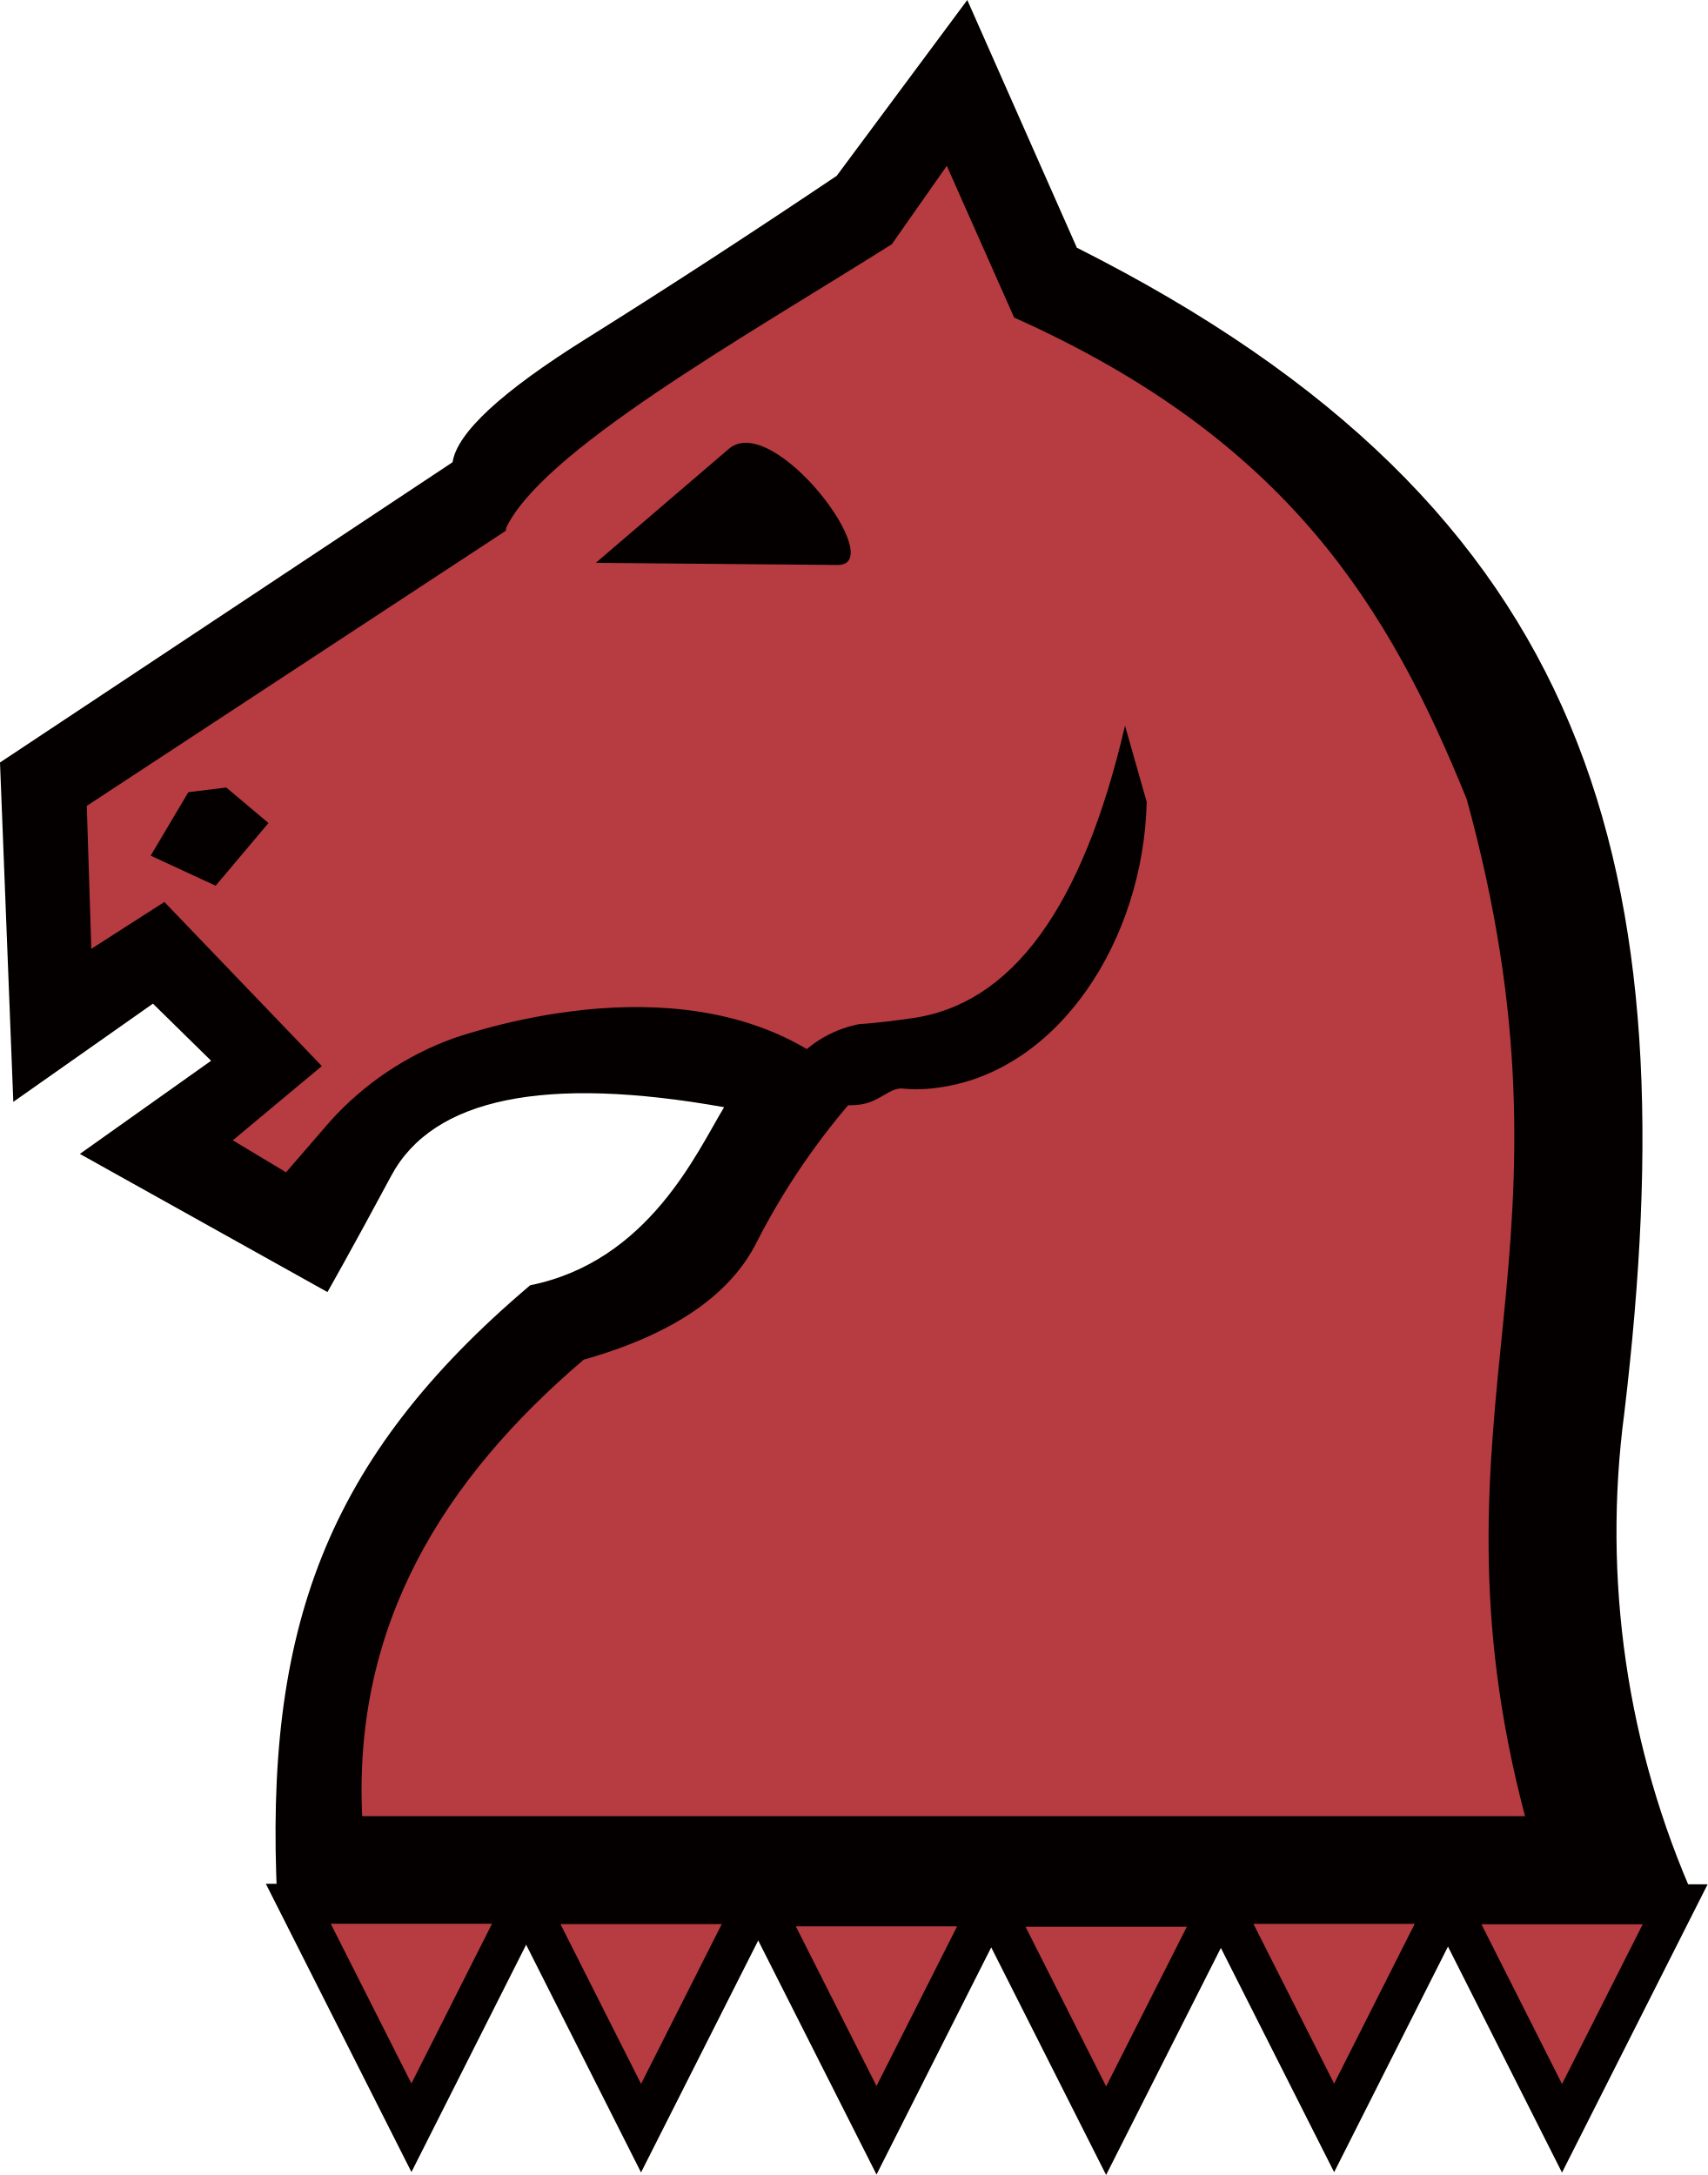
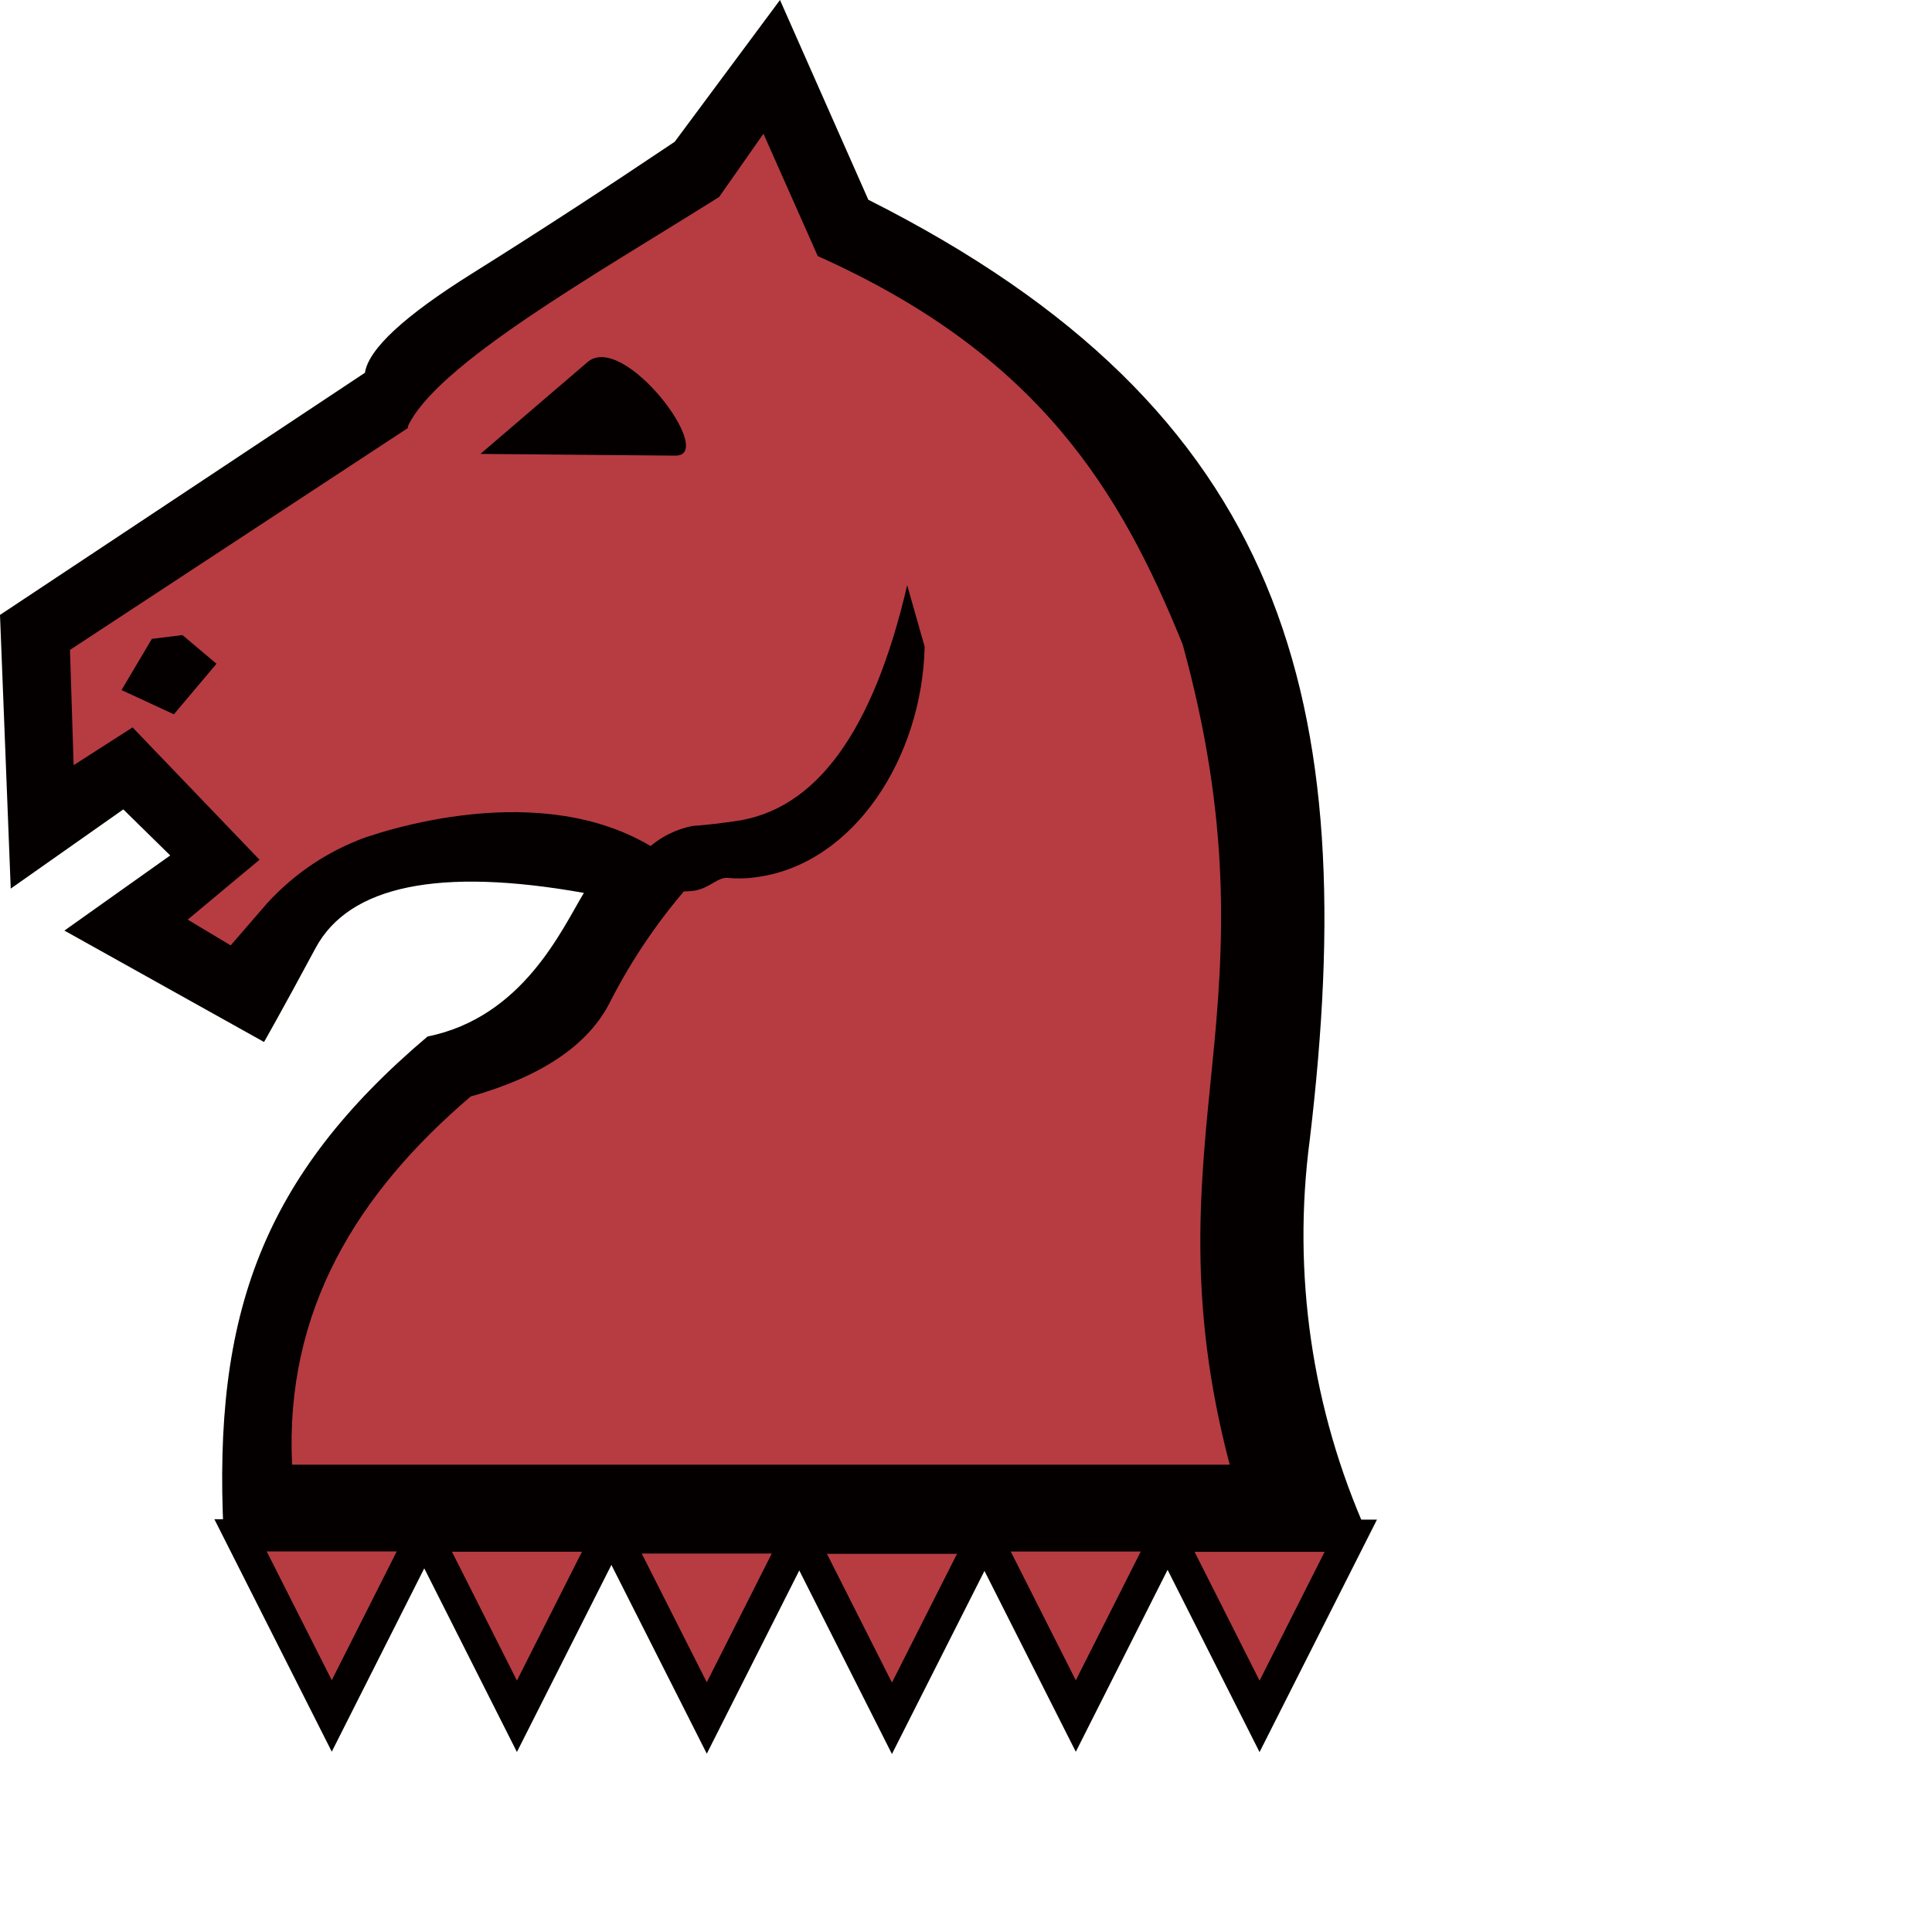
- <svg xmlns="http://www.w3.org/2000/svg" viewBox="0 0 128.28 163.42">
+ <svg xmlns="http://www.w3.org/2000/svg" viewBox="0 0 180 180">
  <defs>
    <style>.cls-1,.cls-2{fill:#b63c41;}.cls-1{stroke:#040000;stroke-miterlimit:10;stroke-width:3px;}.cls-3{fill:#040000;}</style>
  </defs>
-   <g id="图层_2" data-name="图层 2">
-     <g id="图层_1-2" data-name="图层 1">
+   <g id="Layer_2" data-name="Layer 2">
+     <g id="Layer_1-2" data-name="Layer 1">
      <polygon class="cls-1" points="30.91 159.87 39.4 143.04 22.41 143.04 30.91 159.87" />
      <polygon class="cls-1" points="48.16 159.9 56.66 143.07 39.67 143.07 48.16 159.9" />
      <polygon class="cls-1" points="65.85 160.06 74.34 143.24 57.35 143.24 65.85 160.06" />
      <polygon class="cls-1" points="83.1 160.09 91.6 143.27 74.61 143.27 83.1 160.09" />
      <polygon class="cls-1" points="100.23 159.88 108.72 143.05 91.73 143.05 100.23 159.88" />
      <polygon class="cls-1" points="117.35 159.91 125.85 143.08 108.86 143.08 117.35 159.91" />
      <path class="cls-2" d="M25.79,140c-.71-15,3.89-28.1,14.88-37.48,7-2,10.2-4.8,12.25-9a44.38,44.38,0,0,1,7-10.75c-9.55-9.91-19.32-2.4-25.75-.25-4.2,1.7-6.65,2.63-8.89,5.31l-3.48,4-6.13-4.71,7-5.8-11.23-10L5.72,75,4.27,61,37,39.45c2.59-6.07,18.49-15,30.28-22.42l4.43-6.16,5.27,11.87c21.35,9.56,29.29,22.69,35.37,37.7,4.73,17.23,3.92,29.2,2.86,40.82s-2.5,22.95,1.69,38.76Z" />
      <path class="cls-3" d="M14.15,59.52,17,59.17l3.17,2.67L16.2,66.55l-4.88-2.26ZM62.94,42.45l-18.18-.16,10-8.57C58.14,30.88,66.8,42.45,62.94,42.45Zm-25-2.57L34,34.73c.34-2.22,3.69-5.31,10-9.26s12.52-8,18.86-12.26L72.67,0,80.9,18.61c39.07,19.68,46,46.68,41.13,87.56a67.91,67.91,0,0,0,5.32,36.62H20.83c-1-20.32,3.61-33.19,19-46.22,8.91-1.8,12.52-10,14.57-13.38-13.46-2.4-21.87-.69-25,5.14s-4.8,8.75-4.8,8.75L6,86.7l9.86-7-4.37-4.29L1,82.79,0,57.29,34,34.73s3.38-1.15,4-.38,0,5.53,0,5.53L6.52,60.55l.34,10.74,5.49-3.52L24.18,80.1l-6.69,5.58,4,2.4,3.34-3.86A23,23,0,0,1,34.1,78c6.17-2.06,21.35-5.49,30.53,4a53.26,53.26,0,0,0-7.78,11.33q-3,6-13,8.83c-10.55,9-17.32,19.9-16.64,34.3h87.36c-4-15.17-2.75-26.07-1.63-37.21s1.8-22.65-2.75-39.2c-5.83-14.4-13.46-27-34-36.19l-5.06-11.4L67,18.35c-11.3,7.12-26.59,15.7-29.07,21.53Z" />
      <path class="cls-3" d="M60,79.39c-.91,1,.88,4.11,4.63,3.6,1.46-.2,2.23-1.29,3.17-1.2a11.19,11.19,0,0,0,2.83-.09c8.92-1.28,15.27-11.06,15.52-21.44l-1.63-5.74c-3.17,13.63-8.49,21-16.12,22-1.2.17-2.49.34-3.86.43A8.72,8.72,0,0,0,60,79.39Z" />
    </g>
  </g>
</svg>
